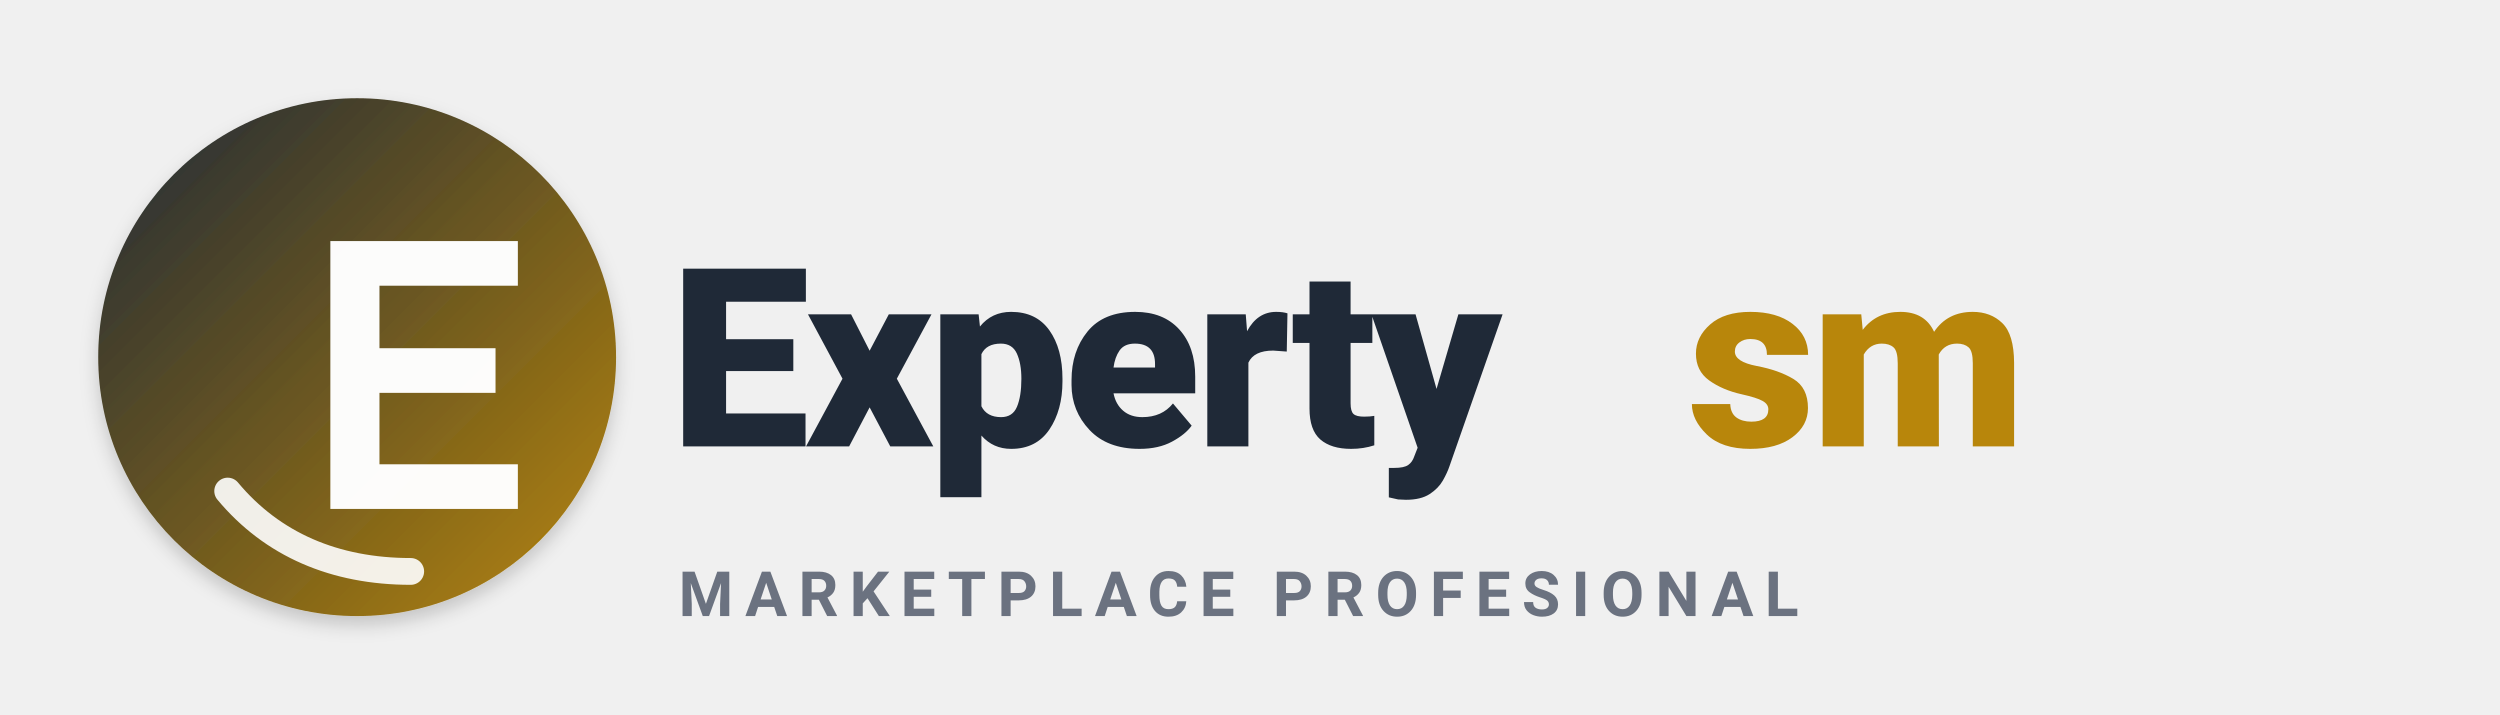
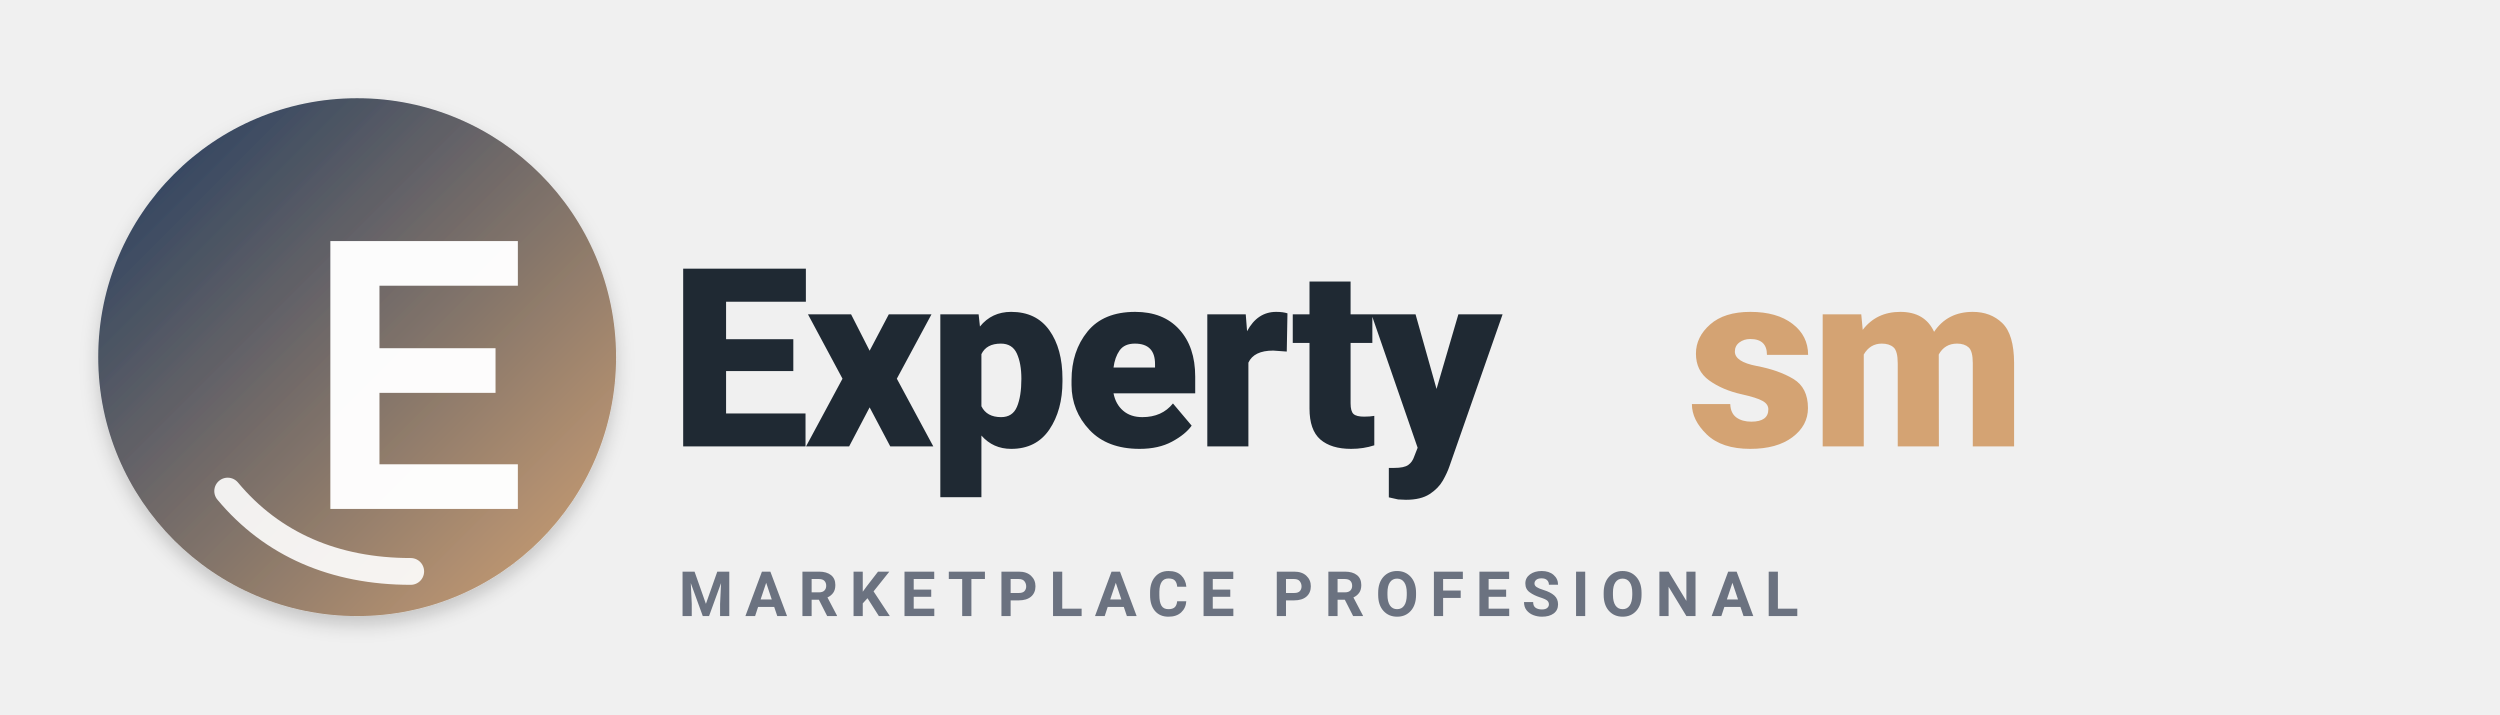
<svg xmlns="http://www.w3.org/2000/svg" width="560" height="160" viewBox="0 0 560 160" role="img" aria-label="Expertysm">
  <defs>
    <linearGradient id="g" x1="0" y1="0" x2="1" y2="1">
-       <stop offset="0" stop-color="#1f2937" />
-       <stop offset="1" stop-color="#b8860b" />
+       <stop offset="0" stop-color="#1e3a5f" />
+       <stop offset="1" stop-color="#d4a373" />
    </linearGradient>
    <filter id="s" x="-20%" y="-20%" width="140%" height="140%">
      <feDropShadow dx="0" dy="2" stdDeviation="2" flood-color="#000" flood-opacity="0.18" />
    </filter>
  </defs>
  <g transform="translate(18,18)" filter="url(#s)">
    <circle cx="62" cy="62" r="58" fill="url(#g)" />
    <path d="M56 36h42v10H67v14h26v10H67v16h31v10H56z" fill="#fff" opacity="0.98" />
    <path d="M33 92c10 12 24 18 41 18" fill="none" stroke="#fff" stroke-width="6" stroke-linecap="round" opacity="0.9" />
  </g>
  <g transform="translate(150,46)">
-     <text x="0" y="54" font-family="ui-sans-serif, system-ui, -apple-system, Segoe UI, Roboto, Arial" font-size="56" font-weight="800" letter-spacing="-0.02em" fill="#1f2937">Experty</text>
-     <text x="228" y="54" font-family="ui-sans-serif, system-ui, -apple-system, Segoe UI, Roboto, Arial" font-size="56" font-weight="800" letter-spacing="-0.02em" fill="#b8860b">sm</text>
+     <text x="0" y="54" font-family="ui-sans-serif, system-ui, -apple-system, Segoe UI, Roboto, Arial" font-size="56" font-weight="800" letter-spacing="-0.02em" fill="#1f2933">Experty</text>
+     <text x="228" y="54" font-family="ui-sans-serif, system-ui, -apple-system, Segoe UI, Roboto, Arial" font-size="56" font-weight="800" letter-spacing="-0.02em" fill="#d4a373">sm</text>
    <text x="2" y="92" font-family="ui-sans-serif, system-ui, -apple-system, Segoe UI, Roboto, Arial" font-size="14" font-weight="600" letter-spacing="0.18em" fill="#6b7280">MARKETPLACE PROFESIONAL</text>
  </g>
</svg>
